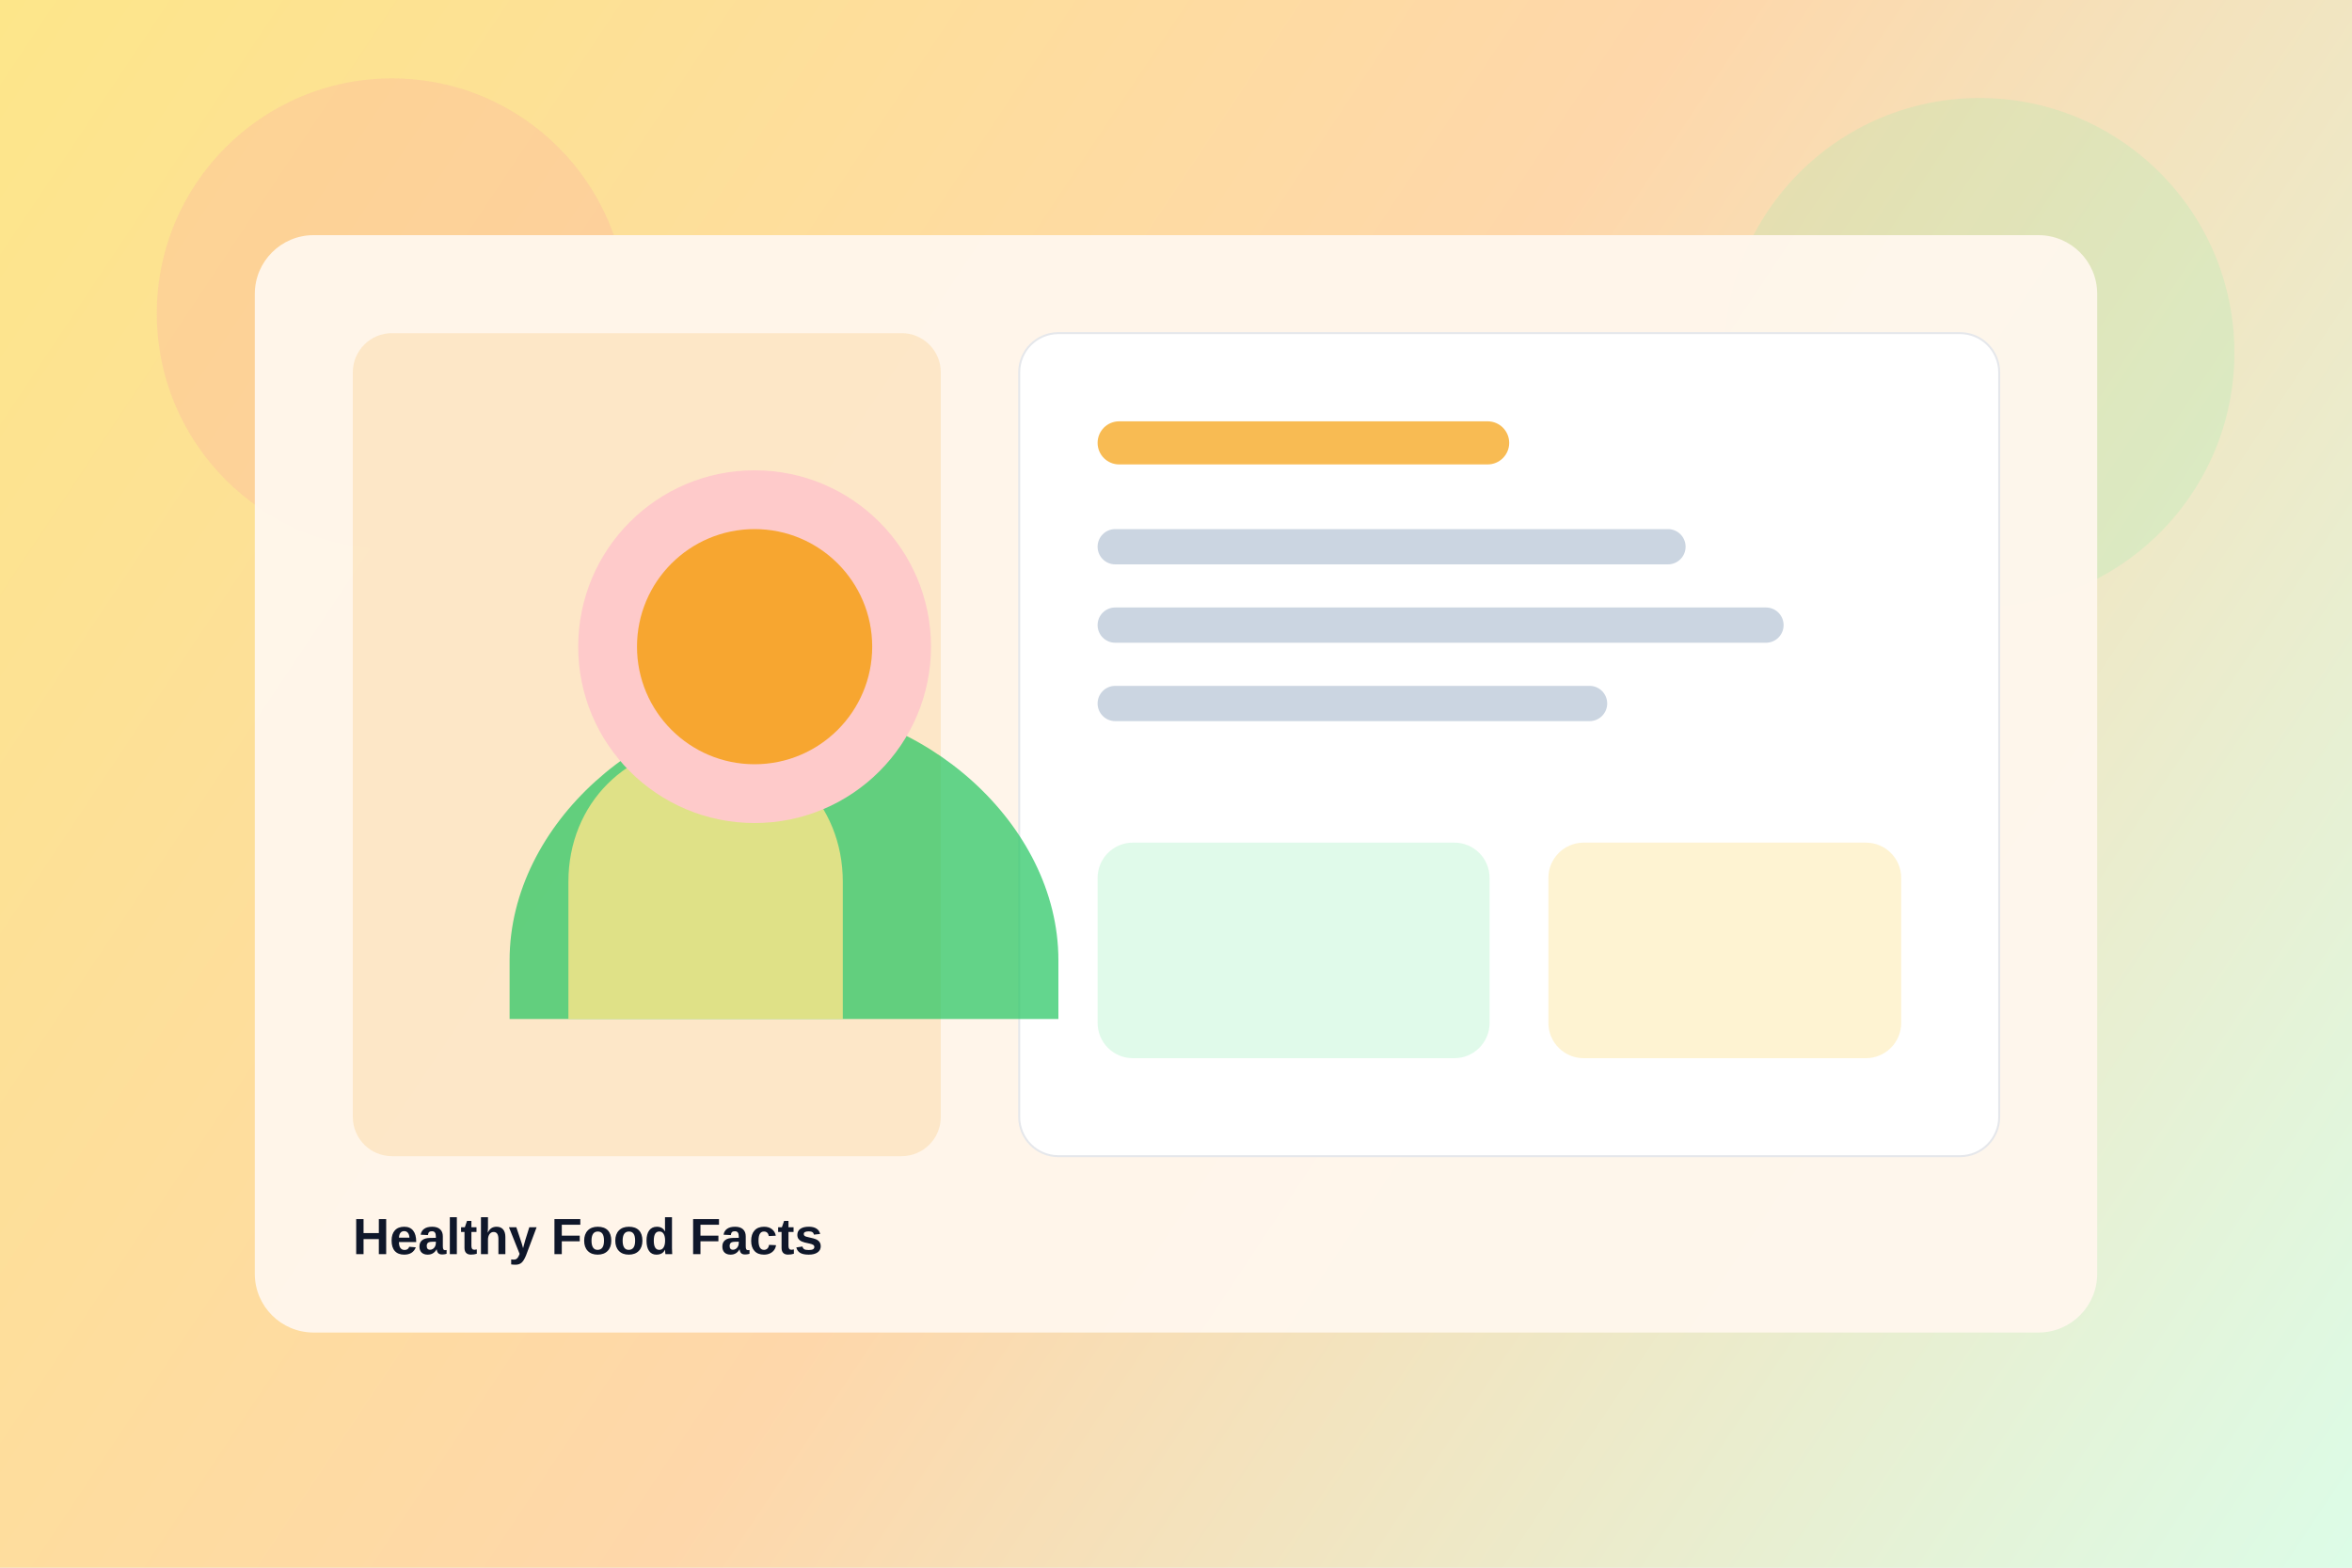
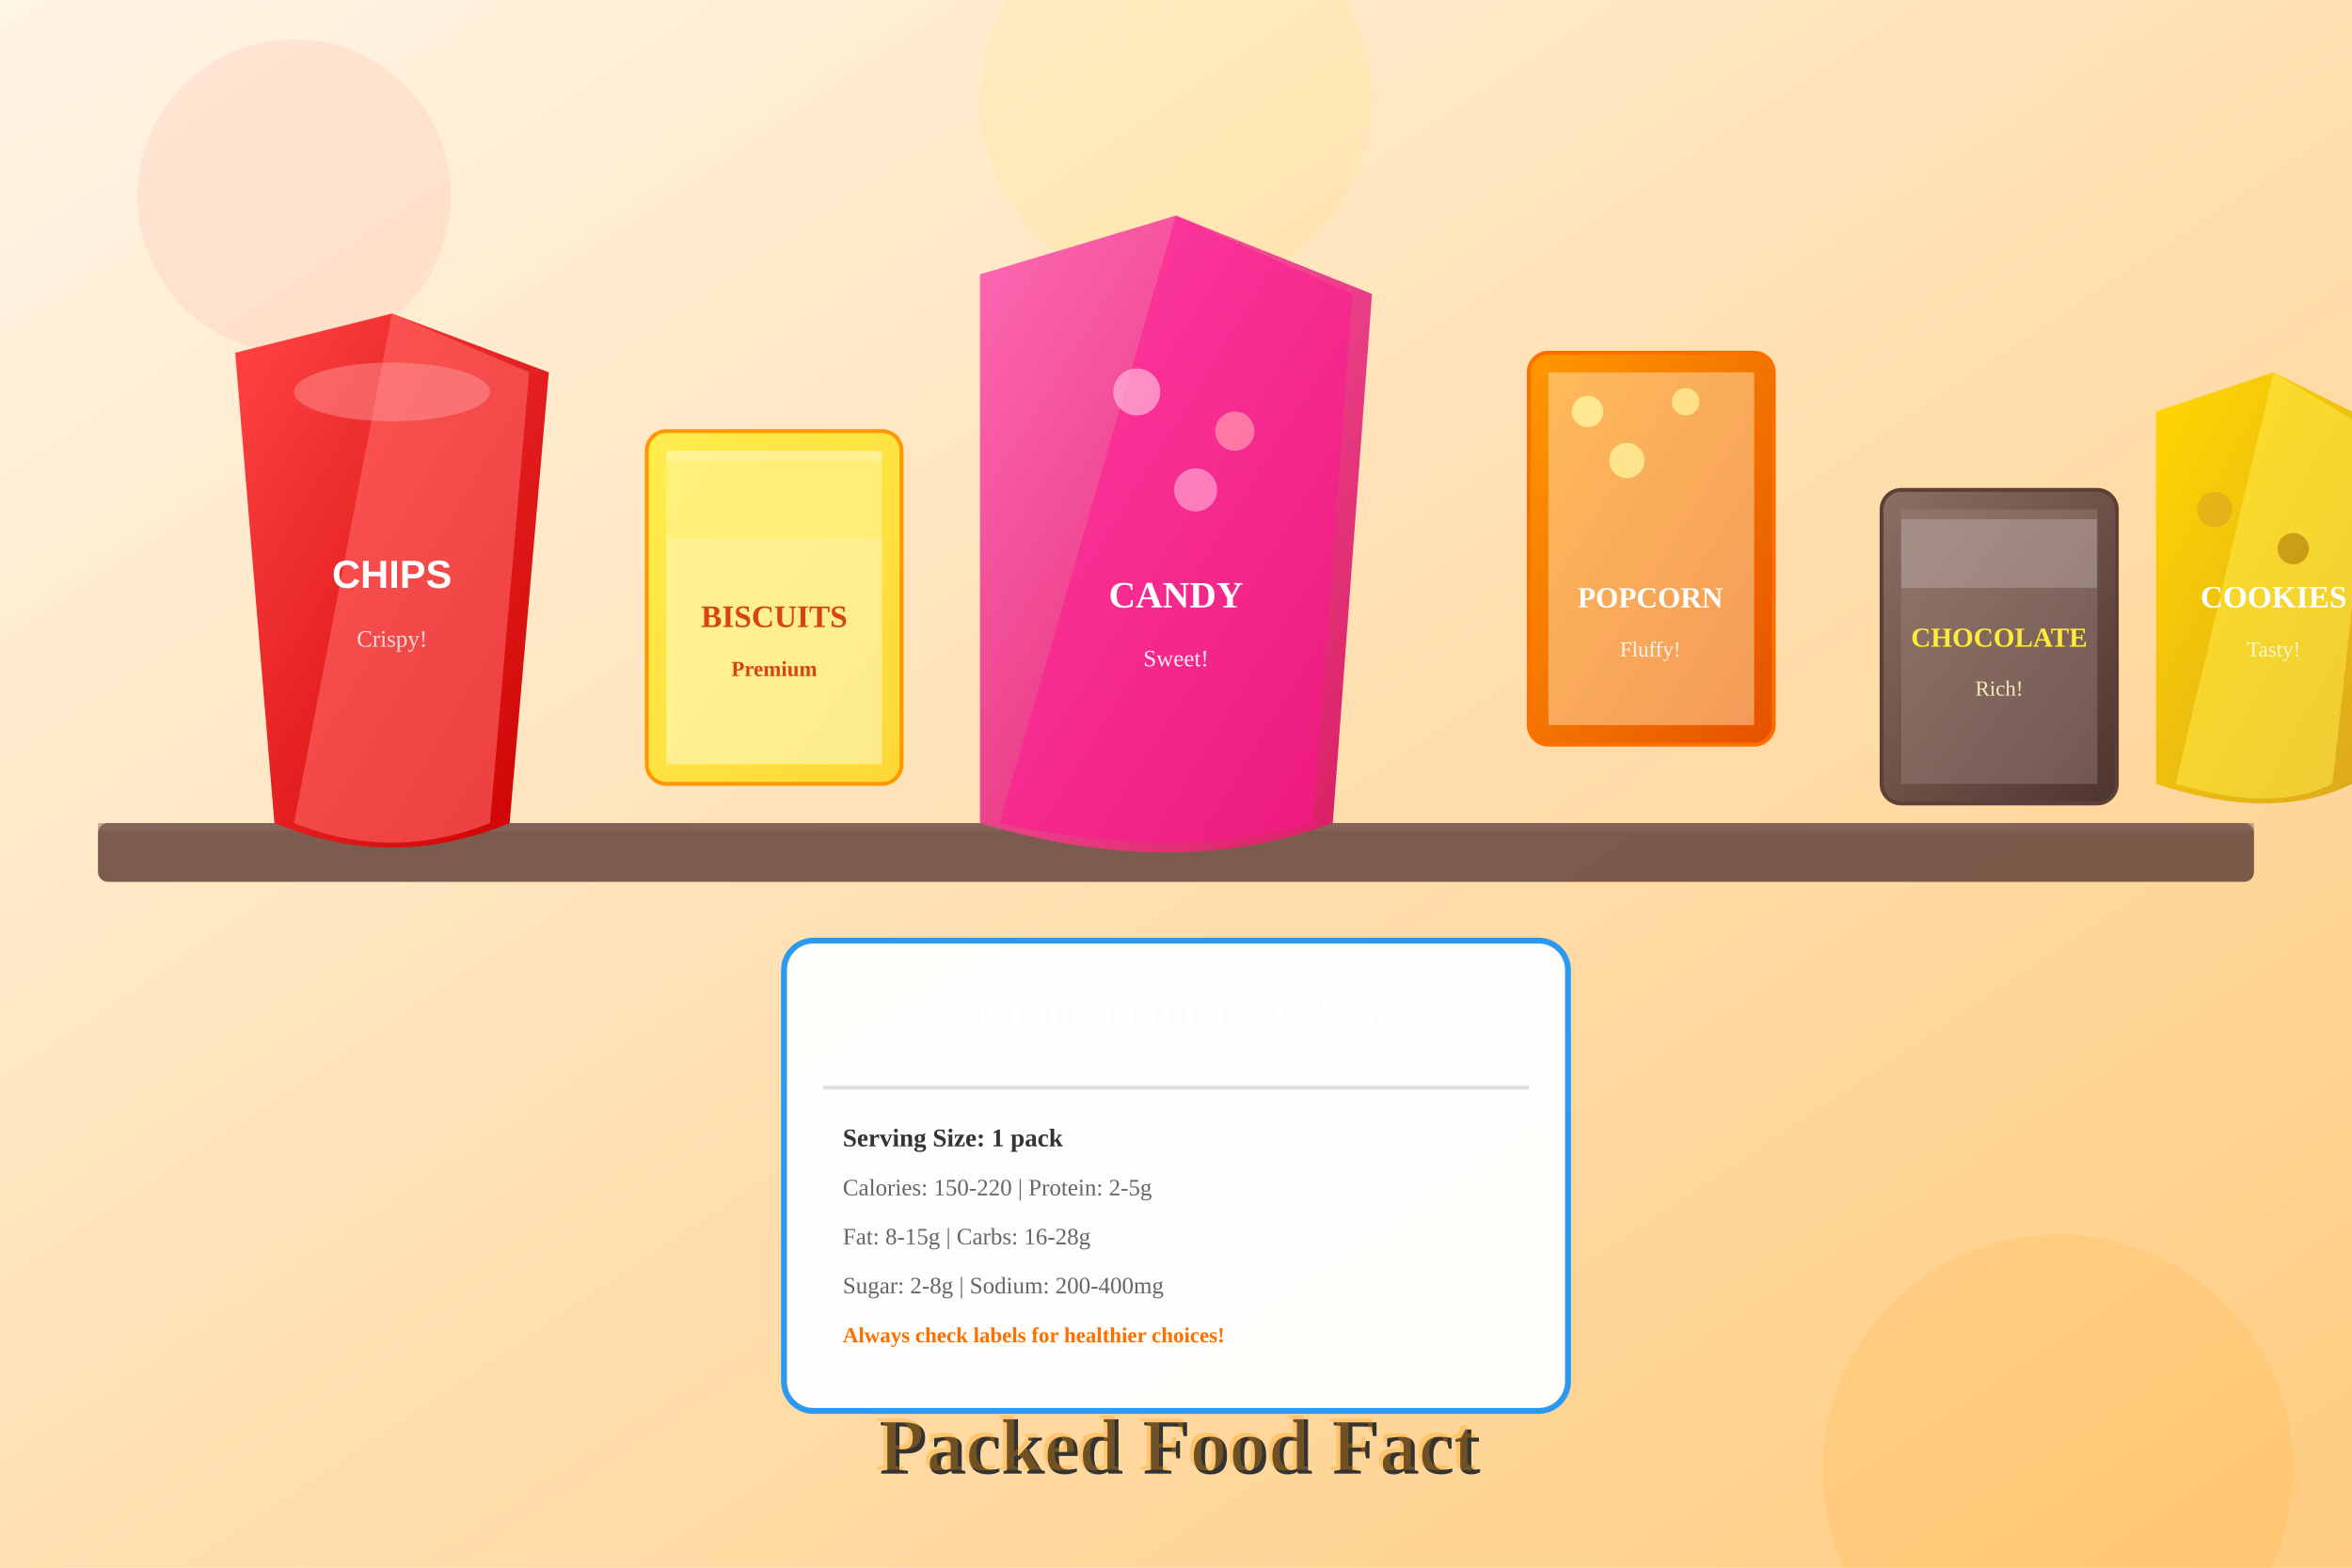
<svg xmlns="http://www.w3.org/2000/svg" width="1200" height="800" viewBox="0 0 1200 800" fill="none">
-   <rect width="1200" height="800" fill="url(#bg)" />
-   <circle cx="200" cy="160" r="120" fill="#FCA5A5" fill-opacity="0.25" />
-   <circle cx="1010" cy="180" r="130" fill="#86EFAC" fill-opacity="0.18" />
-   <rect x="130" y="120" width="940" height="560" rx="30" fill="#FFF7ED" fill-opacity="0.95" />
-   <rect x="180" y="170" width="300" height="420" rx="20" fill="#F59E0B" fill-opacity="0.15" />
-   <rect x="520" y="170" width="500" height="420" rx="20" fill="#FFFFFF" stroke="#E5E7EB" />
-   <path d="M260 490C260 420 330 360 400 360C470 360 540 420 540 490V520H260V490Z" fill="#22C55E" fill-opacity="0.7" />
-   <path d="M290 450C290 410 320 380 360 380C400 380 430 410 430 450V520H290V450Z" fill="#FDE68A" fill-opacity="0.8" />
-   <circle cx="385" cy="330" r="90" fill="#FECACA" />
-   <circle cx="385" cy="330" r="60" fill="#F59E0B" fill-opacity="0.8" />
-   <rect x="560" y="215" width="210" height="22" rx="11" fill="#F59E0B" fill-opacity="0.7" />
-   <rect x="560" y="270" width="300" height="18" rx="9" fill="#CBD5E1" />
-   <rect x="560" y="310" width="350" height="18" rx="9" fill="#CBD5E1" />
-   <rect x="560" y="350" width="260" height="18" rx="9" fill="#CBD5E1" />
-   <rect x="560" y="430" width="200" height="110" rx="18" fill="#86EFAC" fill-opacity="0.25" />
-   <rect x="790" y="430" width="180" height="110" rx="18" fill="#FCD34D" fill-opacity="0.25" />
-   <text x="180" y="640" fill="#0F172A" font-family="Arial, sans-serif" font-size="26" font-weight="700">Healthy Food Facts</text>
  <defs>
-     <linearGradient id="bg" x1="0" y1="0" x2="1200" y2="800" gradientUnits="userSpaceOnUse">
-       <stop stop-color="#FDE68A" />
-       <stop offset="0.5" stop-color="#FED7AA" />
-       <stop offset="1" stop-color="#DCFCE7" />
+     <linearGradient id="bgGrad" x1="0%" y1="0%" x2="100%" y2="100%">
+       <stop offset="0%" style="stop-color:#fff5e6;stop-opacity:1" />
+       <stop offset="50%" style="stop-color:#ffe0b2;stop-opacity:1" />
+       <stop offset="100%" style="stop-color:#ffcc80;stop-opacity:1" />
+     </linearGradient>
+     <linearGradient id="chipGrad" x1="0%" y1="0%" x2="100%" y2="100%">
+       <stop offset="0%" style="stop-color:#ff4444;stop-opacity:1" />
+       <stop offset="100%" style="stop-color:#cc0000;stop-opacity:1" />
+     </linearGradient>
+     <linearGradient id="candyGrad" x1="0%" y1="0%" x2="100%" y2="100%">
+       <stop offset="0%" style="stop-color:#ff69b4;stop-opacity:1" />
+       <stop offset="100%" style="stop-color:#d81b60;stop-opacity:1" />
+     </linearGradient>
+     <linearGradient id="popGrad" x1="0%" y1="0%" x2="100%" y2="100%">
+       <stop offset="0%" style="stop-color:#ff9800;stop-opacity:1" />
+       <stop offset="100%" style="stop-color:#e65100;stop-opacity:1" />
+     </linearGradient>
+     <linearGradient id="chocoGrad" x1="0%" y1="0%" x2="100%" y2="100%">
+       <stop offset="0%" style="stop-color:#8d6e63;stop-opacity:1" />
+       <stop offset="100%" style="stop-color:#4e342e;stop-opacity:1" />
+     </linearGradient>
+     <linearGradient id="cookieGrad" x1="0%" y1="0%" x2="100%" y2="100%">
+       <stop offset="0%" style="stop-color:#ffd700;stop-opacity:1" />
+       <stop offset="100%" style="stop-color:#daa520;stop-opacity:1" />
+     </linearGradient>
+     <linearGradient id="biscuitGrad" x1="0%" y1="0%" x2="100%" y2="100%">
+       <stop offset="0%" style="stop-color:#ffed4e;stop-opacity:1" />
+       <stop offset="100%" style="stop-color:#fdd835;stop-opacity:1" />
    </linearGradient>
  </defs>
+   <rect width="1200" height="800" fill="url(#bgGrad)" />
+   <circle cx="150" cy="100" r="80" fill="#ff6b6b" opacity="0.1" />
+   <circle cx="1050" cy="750" r="120" fill="#ff9800" opacity="0.12" />
+   <circle cx="600" cy="50" r="100" fill="#ffd700" opacity="0.08" />
+   <rect x="50" y="420" width="1100" height="30" fill="#6d4c41" opacity="0.9" rx="5" />
+   <rect x="50" y="420" width="1100" height="4" fill="#8d6e63" opacity="0.5" />
+   <path d="M 120 180 L 200 160 L 280 190 L 260 420 Q 200 445 140 420 Z" fill="url(#chipGrad)" />
+   <path d="M 200 160 L 270 190 L 250 420 Q 200 440 150 420 Z" fill="#ff6666" opacity="0.6" />
+   <ellipse cx="200" cy="200" rx="50" ry="15" fill="#ffaaaa" opacity="0.4" />
+   <text x="200" y="300" font-size="20" font-weight="bold" text-anchor="middle" fill="white" font-family="Arial">CHIPS</text>
+   <text x="200" y="330" font-size="12" text-anchor="middle" fill="white" opacity="0.8">Crispy!</text>
+   <rect x="330" y="220" width="130" height="180" fill="url(#biscuitGrad)" rx="10" stroke="#ff9800" stroke-width="2" />
+   <rect x="340" y="230" width="110" height="160" fill="#fff9c4" opacity="0.6" />
+   <rect x="340" y="235" width="110" height="40" fill="#ffeb3b" opacity="0.3" />
+   <text x="395" y="320" font-size="16" font-weight="bold" text-anchor="middle" fill="#d84315">BISCUITS</text>
+   <text x="395" y="345" font-size="11" text-anchor="middle" fill="#d84315" font-weight="bold">Premium</text>
+   <path d="M 500 140 L 600 110 L 700 150 L 680 420 Q 600 450 500 420 Z" fill="url(#candyGrad)" />
+   <path d="M 600 110 L 690 150 L 670 420 Q 600 440 510 420 Z" fill="#ff1493" opacity="0.5" />
+   <circle cx="580" cy="200" r="12" fill="#ffb6d9" opacity="0.7" />
+   <circle cx="630" cy="220" r="10" fill="#ff89ad" opacity="0.8" />
+   <circle cx="610" cy="250" r="11" fill="#ffb6d9" opacity="0.6" />
+   <text x="600" y="310" font-size="19" font-weight="bold" text-anchor="middle" fill="white">CANDY</text>
+   <text x="600" y="340" font-size="12" text-anchor="middle" fill="white" opacity="0.9">Sweet!</text>
+   <rect x="780" y="180" width="125" height="200" fill="url(#popGrad)" rx="10" stroke="#ff6f00" stroke-width="2" />
+   <rect x="790" y="190" width="105" height="180" fill="#ffe0b2" opacity="0.5" />
+   <circle cx="810" cy="210" r="8" fill="#fff59d" opacity="0.8" />
+   <circle cx="860" cy="205" r="7" fill="#fff59d" opacity="0.7" />
+   <circle cx="830" cy="235" r="9" fill="#fff59d" opacity="0.75" />
+   <text x="842" y="310" font-size="15" font-weight="bold" text-anchor="middle" fill="white">POPCORN</text>
+   <text x="842" y="335" font-size="11" text-anchor="middle" fill="white" opacity="0.9">Fluffy!</text>
+   <rect x="960" y="250" width="120" height="160" fill="url(#chocoGrad)" rx="10" stroke="#5d4037" stroke-width="2" />
+   <rect x="970" y="260" width="100" height="140" fill="#a1887f" opacity="0.4" />
+   <rect x="970" y="265" width="100" height="35" fill="#d7ccc8" opacity="0.3" />
+   <text x="1020" y="330" font-size="14" font-weight="bold" text-anchor="middle" fill="#ffeb3b">CHOCOLATE</text>
+   <text x="1020" y="355" font-size="11" text-anchor="middle" fill="#fff9c4" opacity="0.9">Rich!</text>
+   <path d="M 1100 210 L 1160 190 L 1220 220 L 1200 400 Q 1160 420 1100 400 Z" fill="url(#cookieGrad)" />
+   <path d="M 1160 190 L 1210 220 L 1190 400 Q 1160 415 1110 400 Z" fill="#ffed4e" opacity="0.5" />
+   <circle cx="1130" cy="260" r="9" fill="#daa520" opacity="0.6" />
+   <circle cx="1170" cy="280" r="8" fill="#b8860b" opacity="0.7" />
+   <text x="1160" y="310" font-size="16" font-weight="bold" text-anchor="middle" fill="white">COOKIES</text>
+   <text x="1160" y="335" font-size="11" text-anchor="middle" fill="white" opacity="0.8">Tasty!</text>
+   <rect x="400" y="480" width="400" height="240" fill="white" stroke="#2196F3" stroke-width="3" rx="15" opacity="0.95" />
+   <rect x="410" y="490" width="380" height="50" fill="linear-gradient(90deg, #2196F3, #1976D2)" rx="10" />
+   <text x="600" y="525" font-size="22" font-weight="bold" text-anchor="middle" fill="white">NUTRITION FACTS</text>
+   <line x1="420" y1="555" x2="780" y2="555" stroke="#e0e0e0" stroke-width="2" />
+   <text x="430" y="585" font-size="13" fill="#333" font-weight="600">Serving Size: 1 pack</text>
+   <text x="430" y="610" font-size="12" fill="#666">Calories: 150-220 | Protein: 2-5g</text>
+   <text x="430" y="635" font-size="12" fill="#666">Fat: 8-15g | Carbs: 16-28g</text>
+   <text x="430" y="660" font-size="12" fill="#666">Sugar: 2-8g | Sodium: 200-400mg</text>
+   <text x="430" y="685" font-size="11" fill="#ff6f00" font-weight="bold">Always check labels for healthier choices!</text>
+   <text x="602" y="752" font-size="40" font-weight="bold" text-anchor="middle" fill="#333">Packed Food Fact</text>
+   <text x="600" y="750" font-size="40" font-weight="bold" text-anchor="middle" fill="#ff9800" opacity="0.3">Packed Food Fact</text>
</svg>
